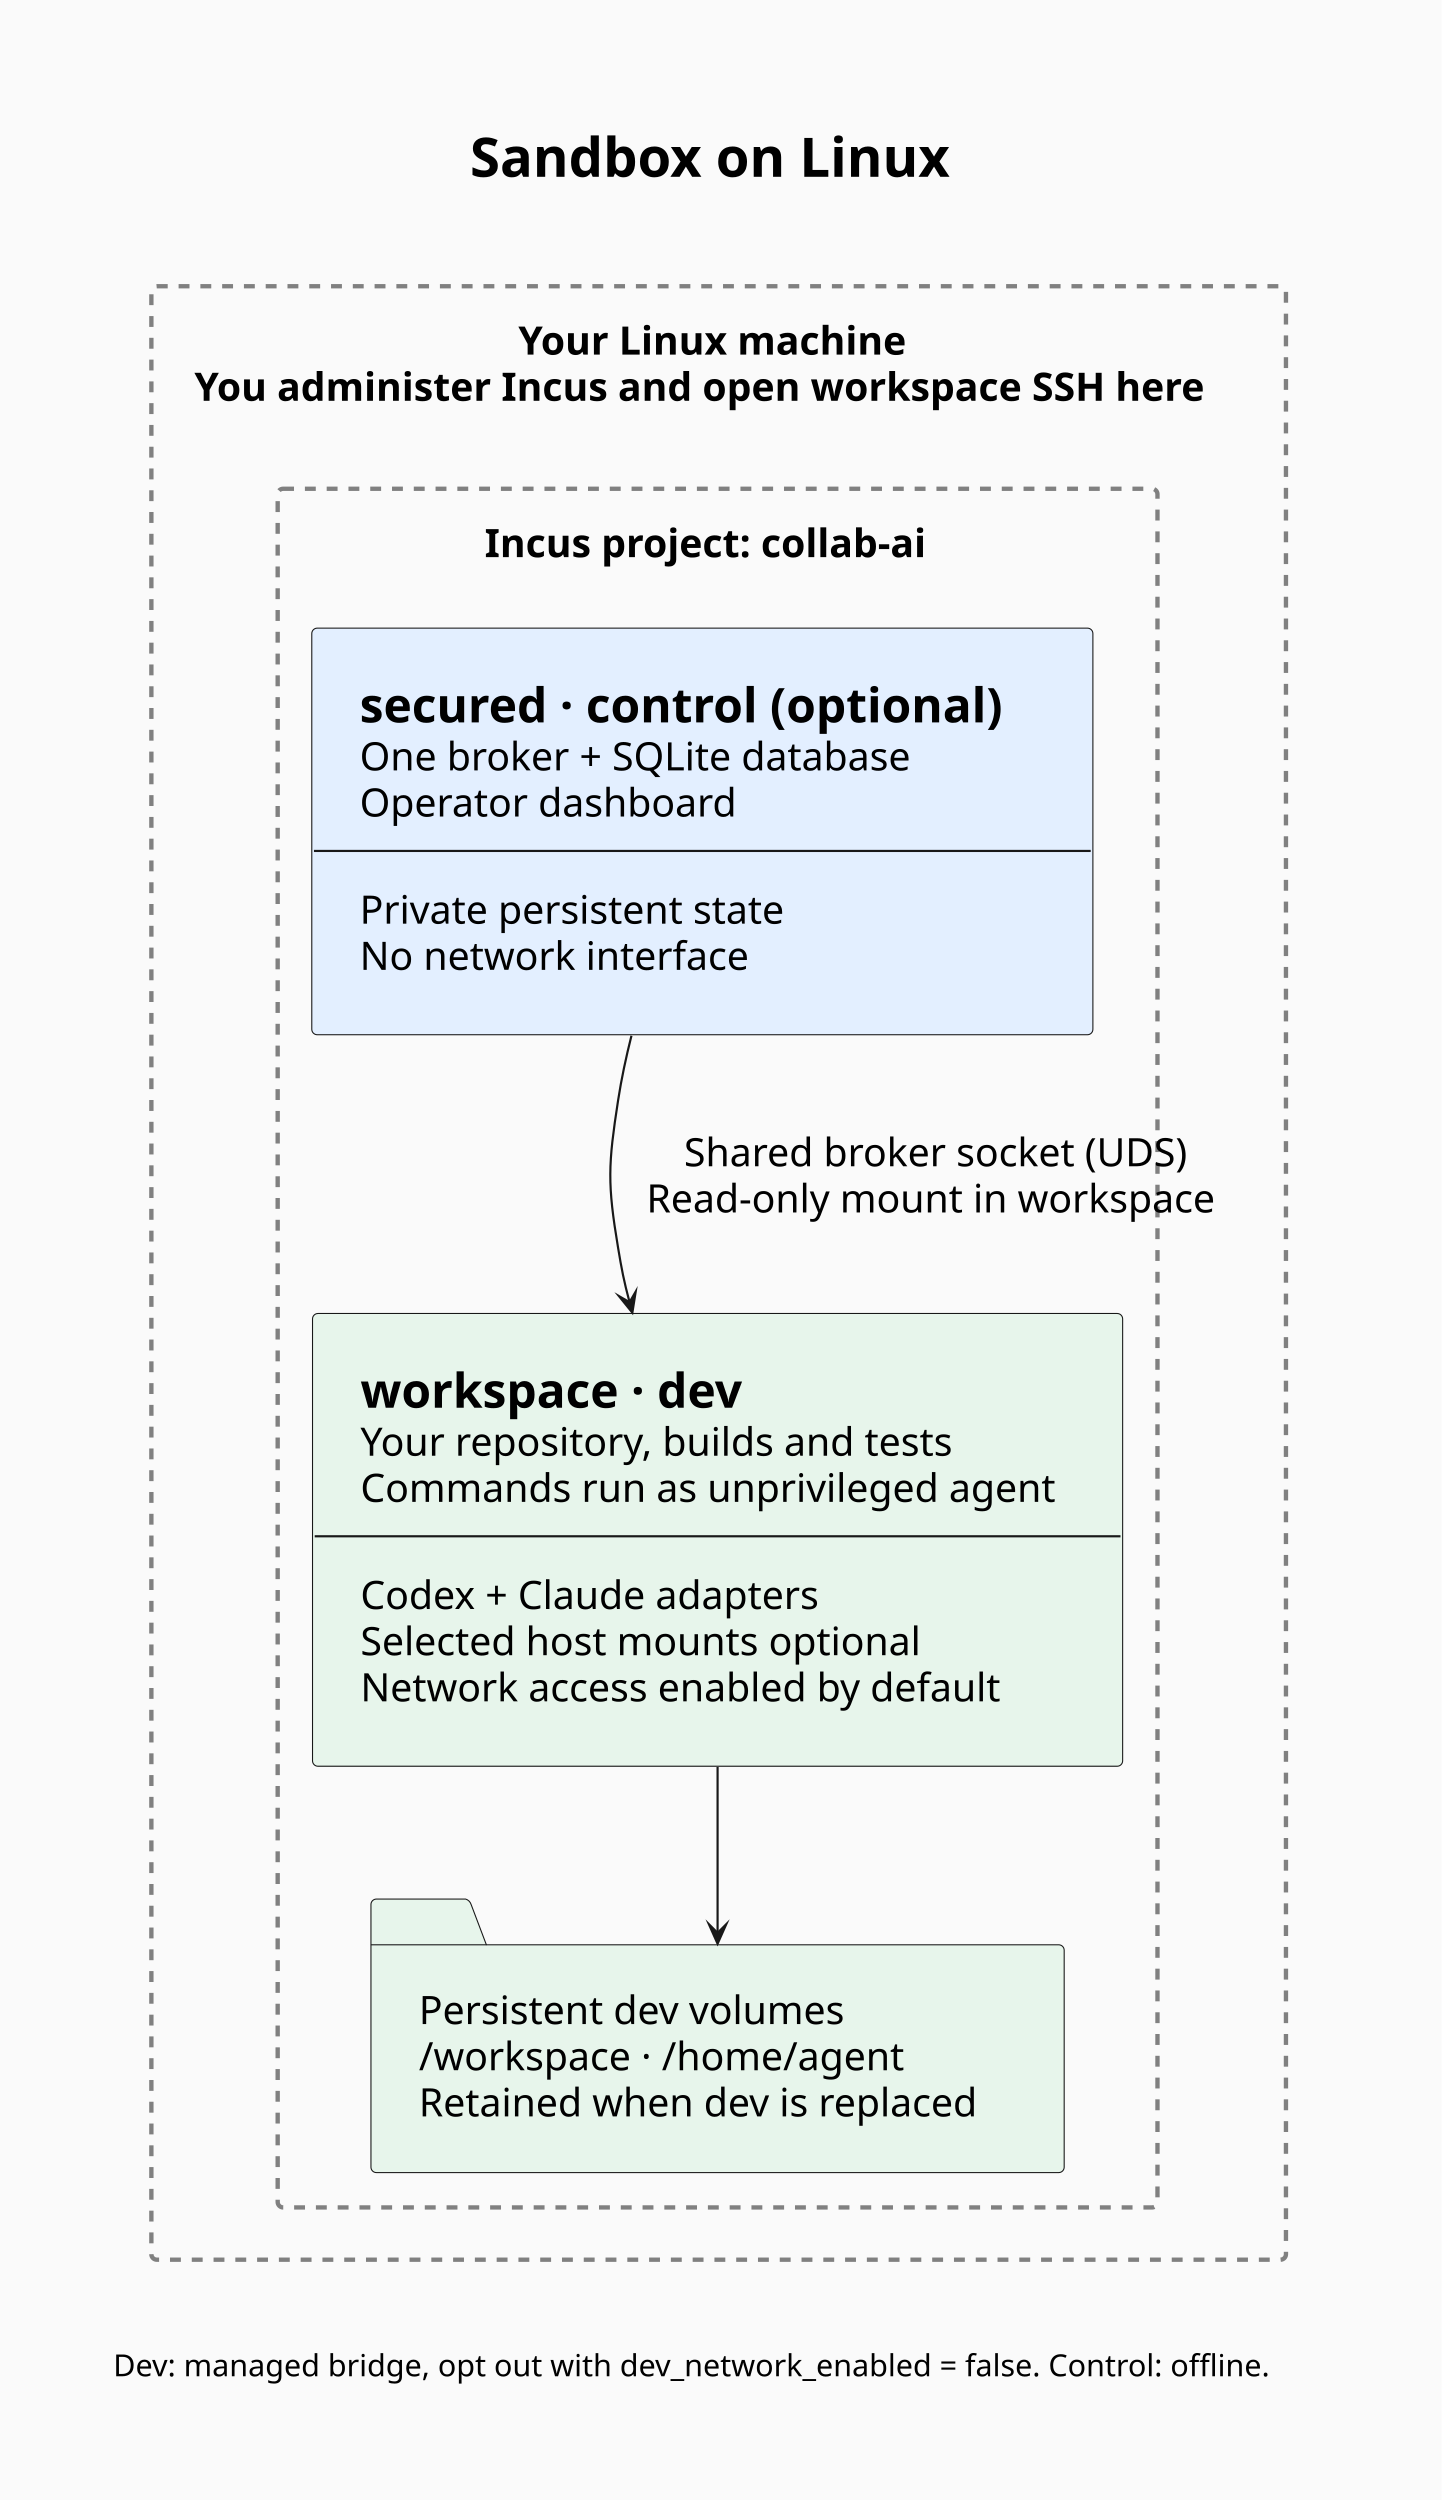
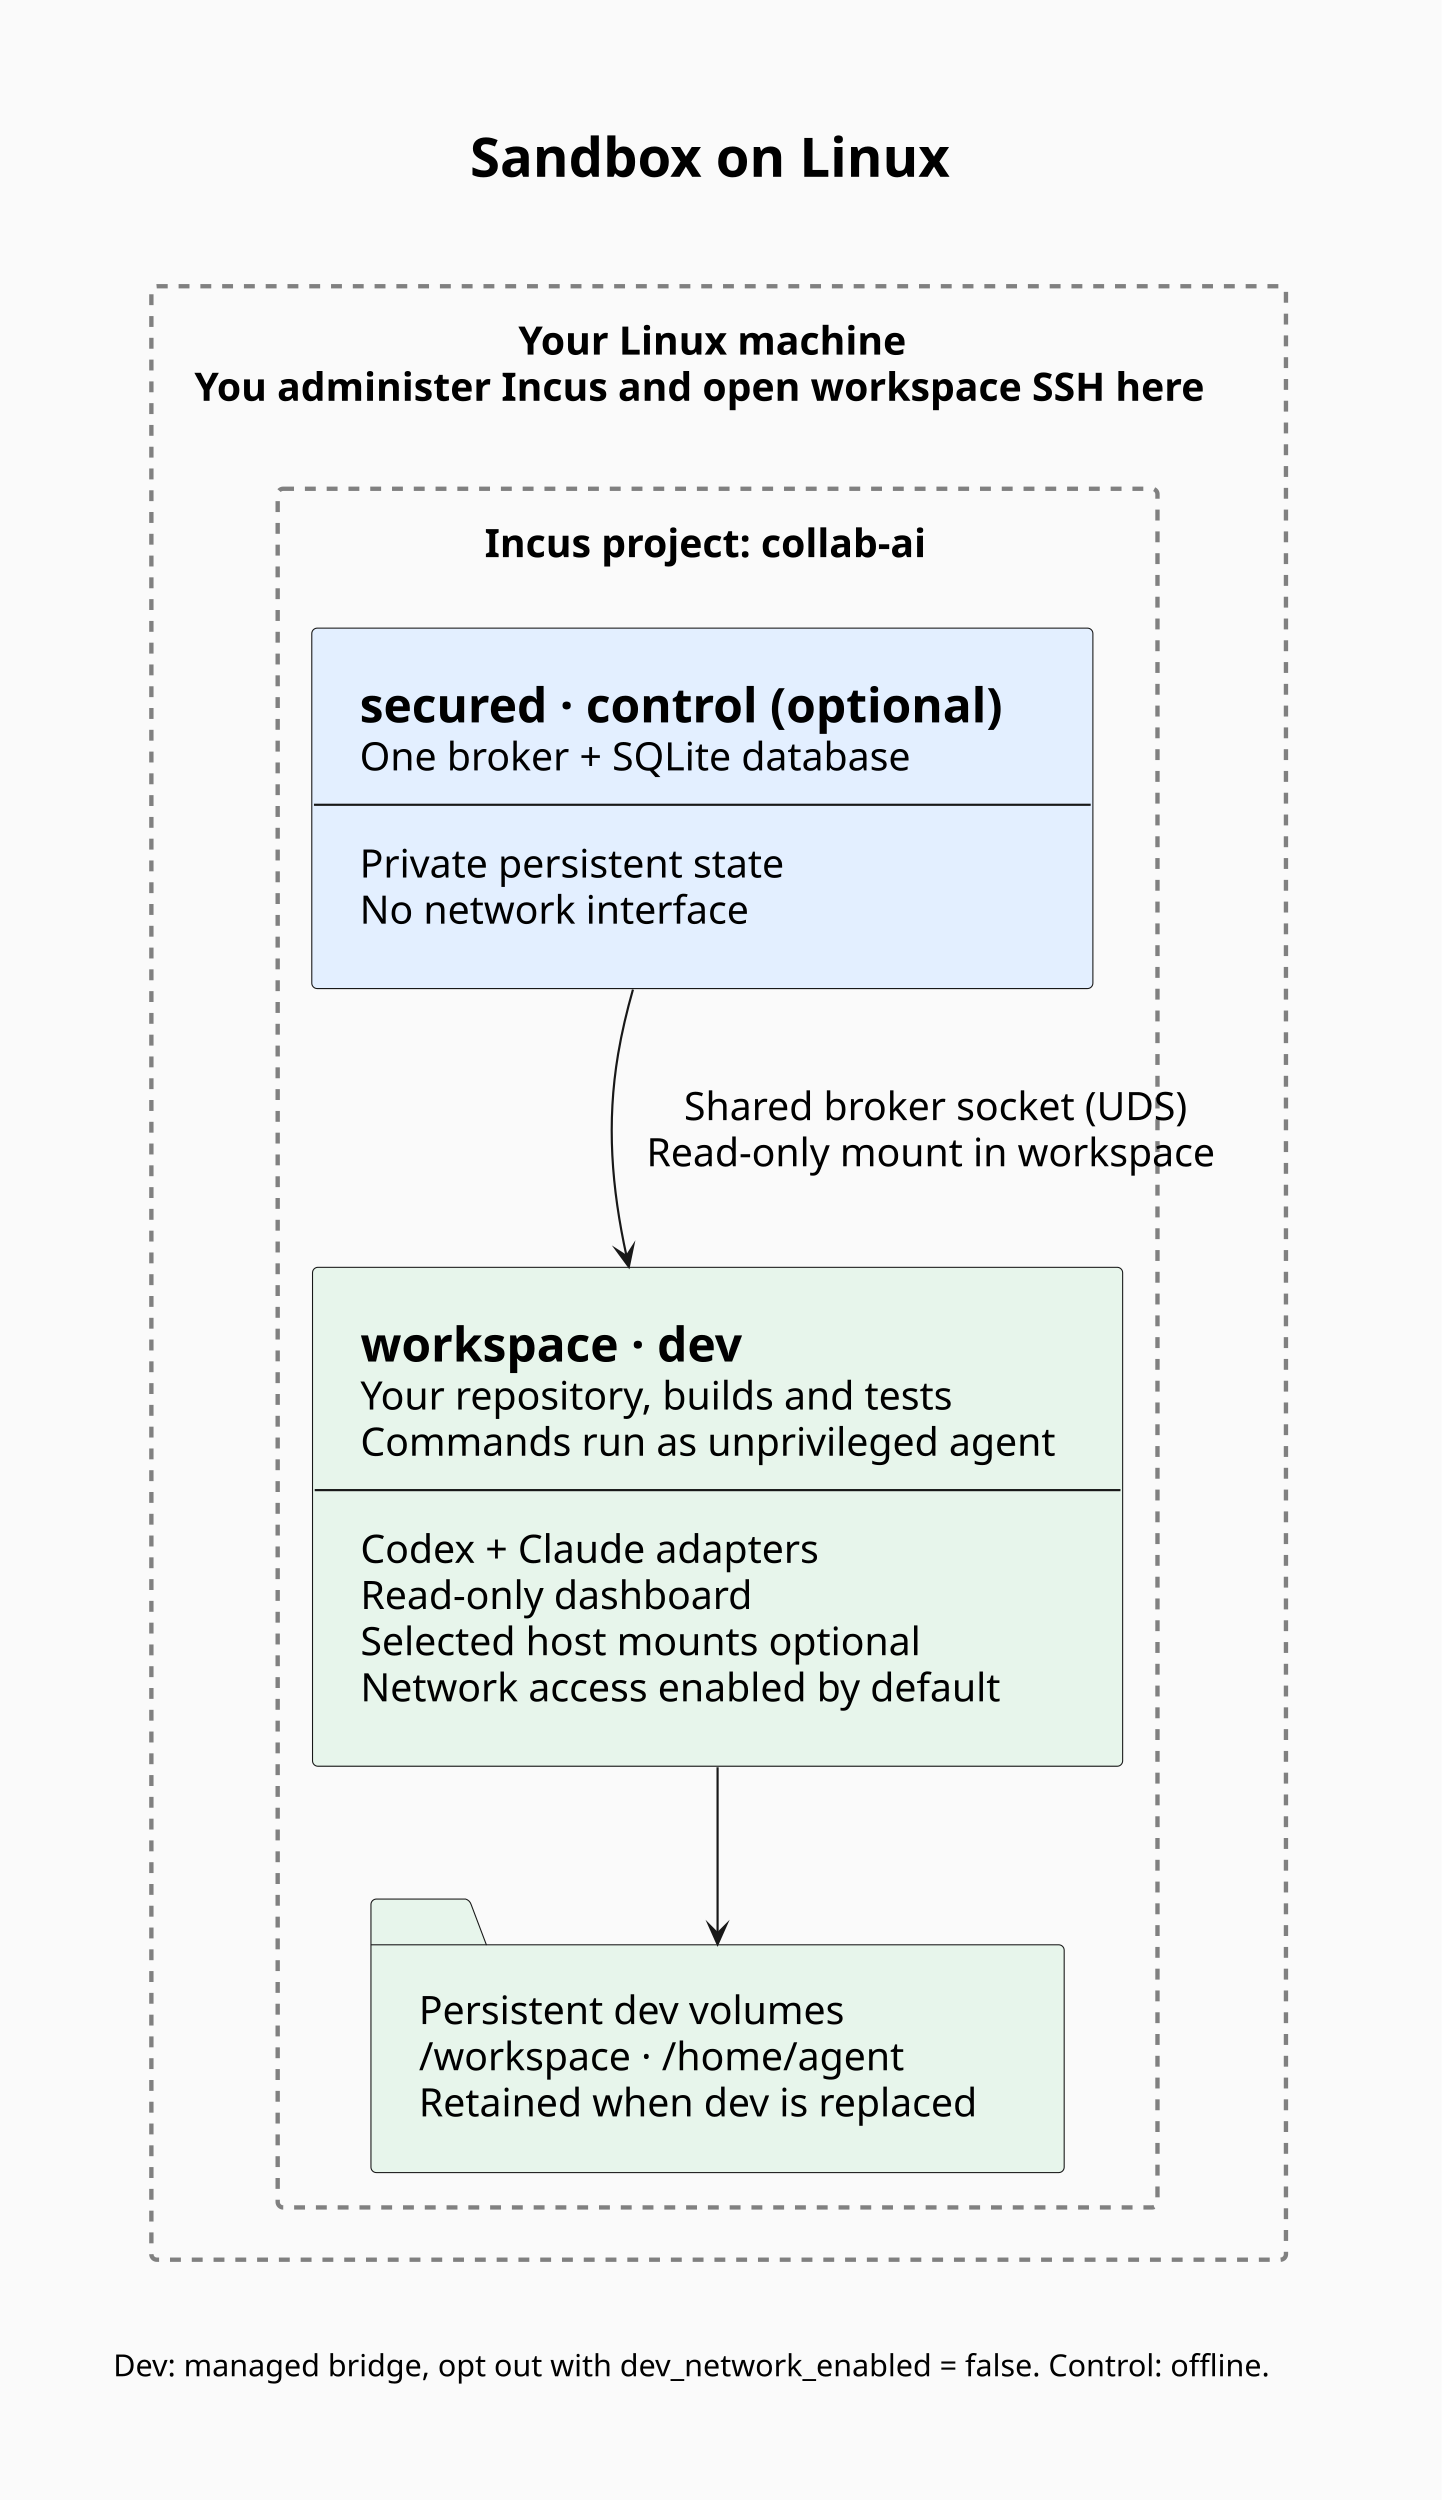
<svg xmlns="http://www.w3.org/2000/svg" version="1.1" data-diagram-type="DESCRIPTION" style="width:662px;height:1148px;background:#FAFAFA;" width="662px" height="1148px" viewBox="0 0 662 1148" zoomAndPan="magnify" preserveAspectRatio="none" contentStyleType="text/css">
  <defs />
  <g font-family="sans-serif" lengthAdjust="spacing">
    <rect x="0" y="0" width="662" height="1148" fill="#FAFAFA" style="stroke:none;" />
    <g class="title" data-source-line="4">
      <text x="215.808" y="81.17" fill="#000" font-size="25" textLength="228.406" font-weight="700">Sandbox on Linux</text>
    </g>
    <g class="cluster" data-qualified-name="Host" id="ent0001" data-source-line="36">
      <rect x="69.511" y="131.443" width="521" height="906.21" fill="none" style="stroke:#808080;stroke-width:2;stroke-dasharray:5,5;" rx="2.5" ry="2.5" />
      <text x="238.02" y="162.846" fill="#000" font-size="18" textLength="183.981" font-weight="700">Your Linux machine</text>
      <text x="89.256" y="184.045" fill="#000" font-size="18" textLength="481.509" font-weight="700">You administer Incus and open workspace SSH here</text>
    </g>
    <g class="cluster" data-qualified-name="Host.Project" id="ent0002" data-source-line="37">
      <rect x="127.511" y="224.443" width="404" height="789.21" fill="none" style="stroke:#808080;stroke-width:2;stroke-dasharray:5,5;" rx="2.5" ry="2.5" />
      <text x="222.548" y="255.846" fill="#000" font-size="18" textLength="213.926" font-weight="700">Incus project: collab-ai</text>
    </g>
    <g class="entity" data-qualified-name="Host.Project.Secured" id="ent0003" data-source-line="38">
-       <rect x="143.171" y="288.443" width="358.682" height="186.707" fill="#E3EFFF" style="stroke:#181818;stroke-width:0.5;" rx="2.5" ry="2.5" />
+       <rect x="143.171" y="288.443" width="358.682" height="165.508" fill="#E3EFFF" style="stroke:#181818;stroke-width:0.5;" rx="2.5" ry="2.5" />
      <text x="165.171" y="331.713" fill="#000" font-size="22" textLength="314.682" font-weight="700">secured · control (optional)</text>
      <text x="165.171" y="353.756" fill="#000" font-size="18" textLength="263.593">One broker + SQLite database</text>
-       <text x="165.171" y="374.955" fill="#000" font-size="18" textLength="176.133">Operator dashboard</text>
-       <line x1="144.171" y1="390.752" x2="500.852" y2="390.752" style="stroke:#181818;stroke-width:1;" />
-       <text x="165.171" y="424.154" fill="#000" font-size="18" textLength="199.477">Private persistent state</text>
-       <text x="165.171" y="445.354" fill="#000" font-size="18" textLength="182.795">No network interface</text>
+       <line x1="144.171" y1="369.553" x2="500.852" y2="369.553" style="stroke:#181818;stroke-width:1;" />
+       <text x="165.171" y="402.955" fill="#000" font-size="18" textLength="199.477">Private persistent state</text>
+       <text x="165.171" y="424.154" fill="#000" font-size="18" textLength="182.795">No network interface</text>
    </g>
-     <g class="entity" data-qualified-name="Host.Project.Workspace" id="ent0004" data-source-line="46">
-       <rect x="143.511" y="603.153" width="372.008" height="207.906" fill="#E7F5EB" style="stroke:#181818;stroke-width:0.5;" rx="2.5" ry="2.5" />
-       <text x="165.511" y="646.423" fill="#000" font-size="22" textLength="190.577" font-weight="700">workspace · dev</text>
-       <text x="165.511" y="668.466" fill="#000" font-size="18" textLength="285.697">Your repository, builds and tests</text>
-       <text x="165.511" y="689.665" fill="#000" font-size="18" textLength="328.008">Commands run as unprivileged agent</text>
-       <line x1="144.511" y1="705.462" x2="514.519" y2="705.462" style="stroke:#181818;stroke-width:1;" />
-       <text x="165.511" y="738.864" fill="#000" font-size="18" textLength="223.269">Codex + Claude adapters</text>
-       <text x="165.511" y="760.064" fill="#000" font-size="18" textLength="265.289">Selected host mounts optional</text>
-       <text x="165.511" y="781.263" fill="#000" font-size="18" textLength="303.196">Network access enabled by default</text>
+     <g class="entity" data-qualified-name="Host.Project.Workspace" id="ent0004" data-source-line="45">
+       <rect x="143.511" y="581.953" width="372.008" height="229.105" fill="#E7F5EB" style="stroke:#181818;stroke-width:0.5;" rx="2.5" ry="2.5" />
+       <text x="165.511" y="625.223" fill="#000" font-size="22" textLength="190.577" font-weight="700">workspace · dev</text>
+       <text x="165.511" y="647.266" fill="#000" font-size="18" textLength="285.697">Your repository, builds and tests</text>
+       <text x="165.511" y="668.465" fill="#000" font-size="18" textLength="328.008">Commands run as unprivileged agent</text>
+       <line x1="144.511" y1="684.262" x2="514.519" y2="684.262" style="stroke:#181818;stroke-width:1;" />
+       <text x="165.511" y="717.664" fill="#000" font-size="18" textLength="223.269">Codex + Claude adapters</text>
+       <text x="165.511" y="738.864" fill="#000" font-size="18" textLength="188.262">Read-only dashboard</text>
+       <text x="165.511" y="760.063" fill="#000" font-size="18" textLength="265.289">Selected host mounts optional</text>
+       <text x="165.511" y="781.262" fill="#000" font-size="18" textLength="303.196">Network access enabled by default</text>
    </g>
    <g class="entity" data-qualified-name="Host.Project.Data" id="ent0005" data-source-line="55">
      <path d="M172.841,872.053 L213.841,872.053 A3.75,3.75 0 0 1 216.341,874.553 L223.341,893.053 L486.172,893.053 A2.5,2.5 0 0 1 488.672,895.553 L488.672,995.151 A2.5,2.5 0 0 1 486.172,997.651 L172.841,997.651 A2.5,2.5 0 0 1 170.341,995.151 L170.341,874.553 A2.5,2.5 0 0 1 172.841,872.053" style="stroke:#181818;stroke-width:0.5;" fill="#E7F5EB" />
      <line x1="170.341" y1="893.053" x2="223.341" y2="893.053" style="stroke:#181818;stroke-width:0.5;" />
      <text x="192.341" y="929.456" fill="#000" font-size="18" textLength="200.382">Persistent dev volumes</text>
      <text x="192.341" y="950.655" fill="#000" font-size="18" textLength="236.065">/workspace · /home/agent</text>
      <text x="192.341" y="971.854" fill="#000" font-size="18" textLength="264.331">Retained when dev is replaced</text>
    </g>
    <g class="link" data-entity-1="ent0004" data-entity-2="ent0005" id="lnk6" data-source-line="56" data-link-type="dependency">
-       <path d="M329.511,811.403 C329.511,831.953 329.511,868.923 329.511,887.573" style="stroke:#181818;stroke-width:1;" fill="none" id="Workspace-to-Data" />
-       <polygon points="329.511,892.573,333.511,883.573,329.511,887.573,325.511,883.573,329.511,892.573" fill="#181818" style="stroke:#181818;stroke-width:1;stroke-linejoin:miter;stroke-miterlimit:10;" />
+       <path d="M329.511,811.523 C329.511,832.303 329.511,869.253 329.511,887.793" style="stroke:#181818;stroke-width:1;" fill="none" id="Workspace-to-Data" />
+       <polygon points="329.511,892.793,333.511,883.793,329.511,887.793,325.511,883.793,329.511,892.793" fill="#181818" style="stroke:#181818;stroke-width:1;stroke-linejoin:miter;stroke-miterlimit:10;" />
    </g>
    <g class="link" data-entity-1="ent0003" data-entity-2="ent0004" id="lnk7" data-source-line="58" data-link-type="dependency">
-       <path d="M289.961,475.613 C287.471,485.493 285.341,495.463 283.851,505.153 C279.241,535.023 278.871,543.343 283.851,573.153 C285.481,582.903 286.439,588.063 289.089,597.973" style="stroke:#181818;stroke-width:1;" fill="none" id="Secured-to-Workspace" />
-       <polygon points="290.381,602.803,291.92,593.076,289.089,597.973,284.192,595.142,290.381,602.803" fill="#181818" style="stroke:#181818;stroke-width:1;stroke-linejoin:miter;stroke-miterlimit:10;" />
-       <text x="314.082" y="535.556" fill="#000" font-size="18" textLength="238.368">Shared broker socket (UDS)</text>
-       <text x="296.851" y="556.755" fill="#000" font-size="18" textLength="272.83">Read-only mount in workspace</text>
+       <path d="M290.651,454.393 C287.861,464.233 285.481,474.233 283.851,483.953 C278.491,515.813 280.827,545.258 287.697,576.808" style="stroke:#181818;stroke-width:1;" fill="none" id="Secured-to-Workspace" />
+       <polygon points="288.761,581.693,290.754,572.048,287.697,576.808,282.937,573.75,288.761,581.693" fill="#181818" style="stroke:#181818;stroke-width:1;stroke-linejoin:miter;stroke-miterlimit:10;" />
+       <text x="314.082" y="514.356" fill="#000" font-size="18" textLength="238.368">Shared broker socket (UDS)</text>
+       <text x="296.851" y="535.555" fill="#000" font-size="18" textLength="272.83">Read-only mount in workspace</text>
    </g>
    <g class="caption" data-source-line="61">
      <text x="52" y="1091.189" fill="#000" font-size="14" textLength="556.021">Dev: managed bridge, opt out with dev_network_enabled = false. Control: offline.</text>
    </g>
  </g>
</svg>
